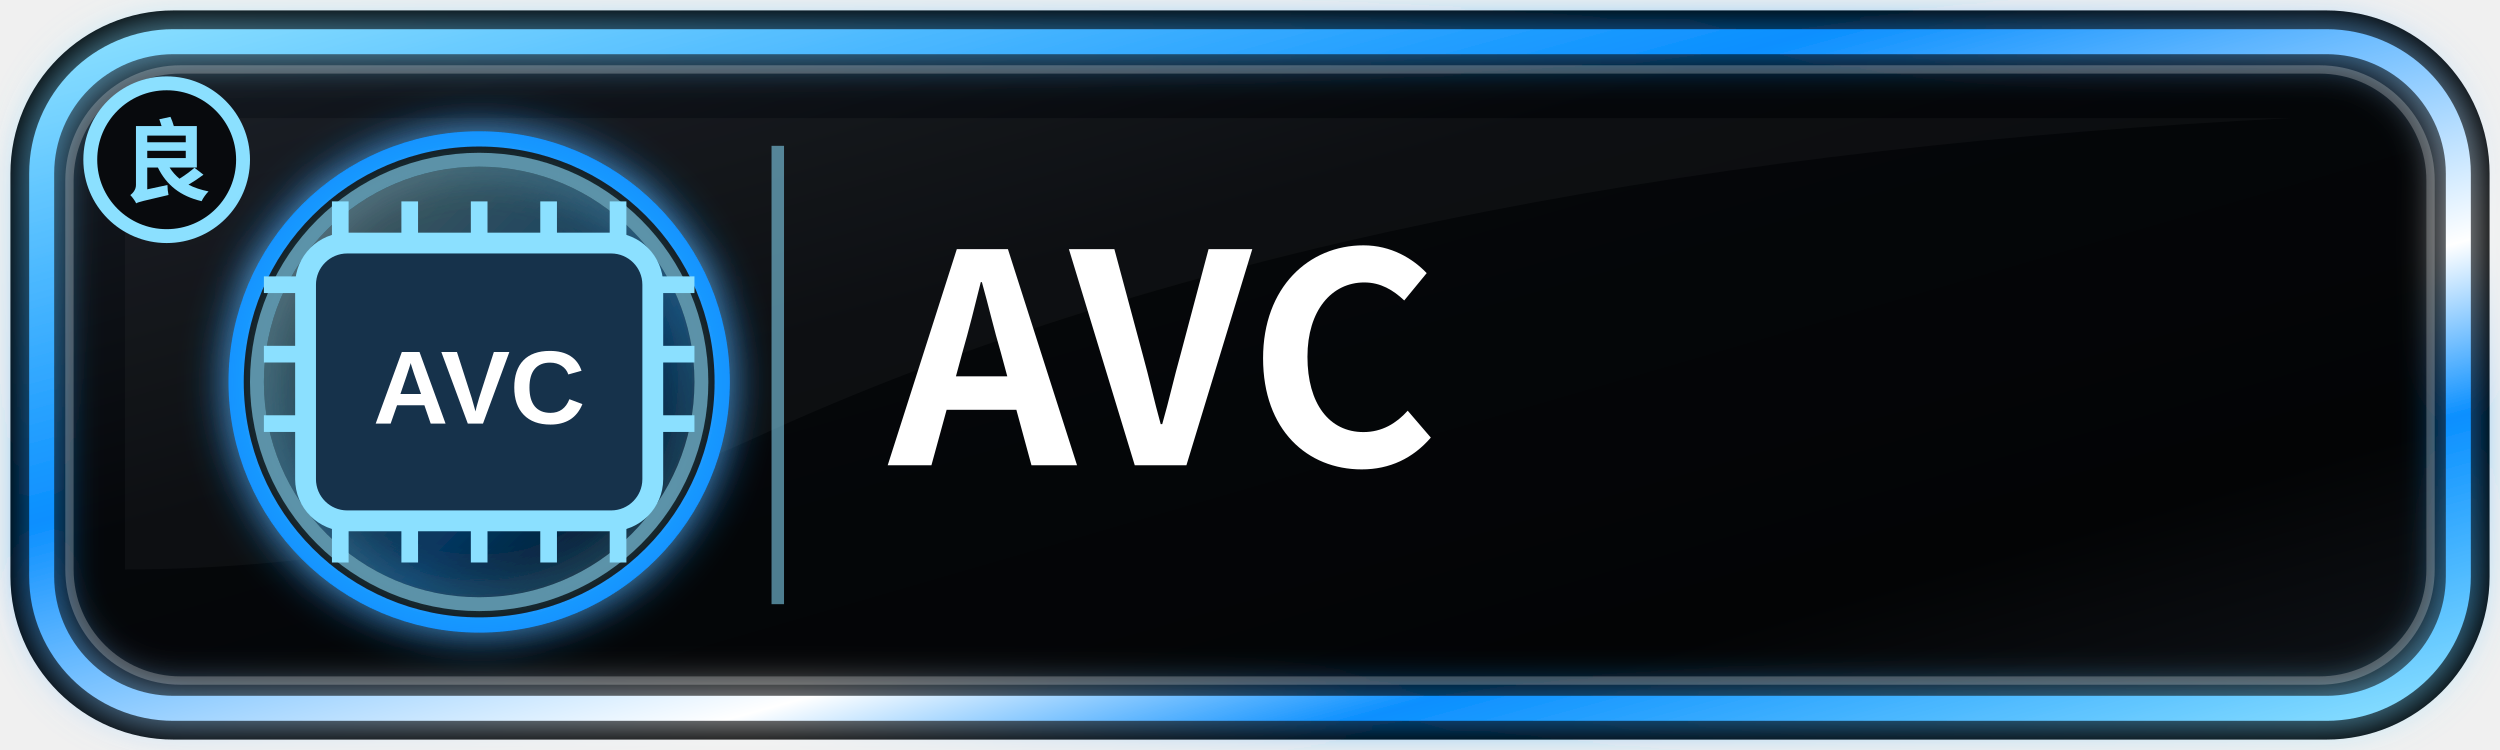
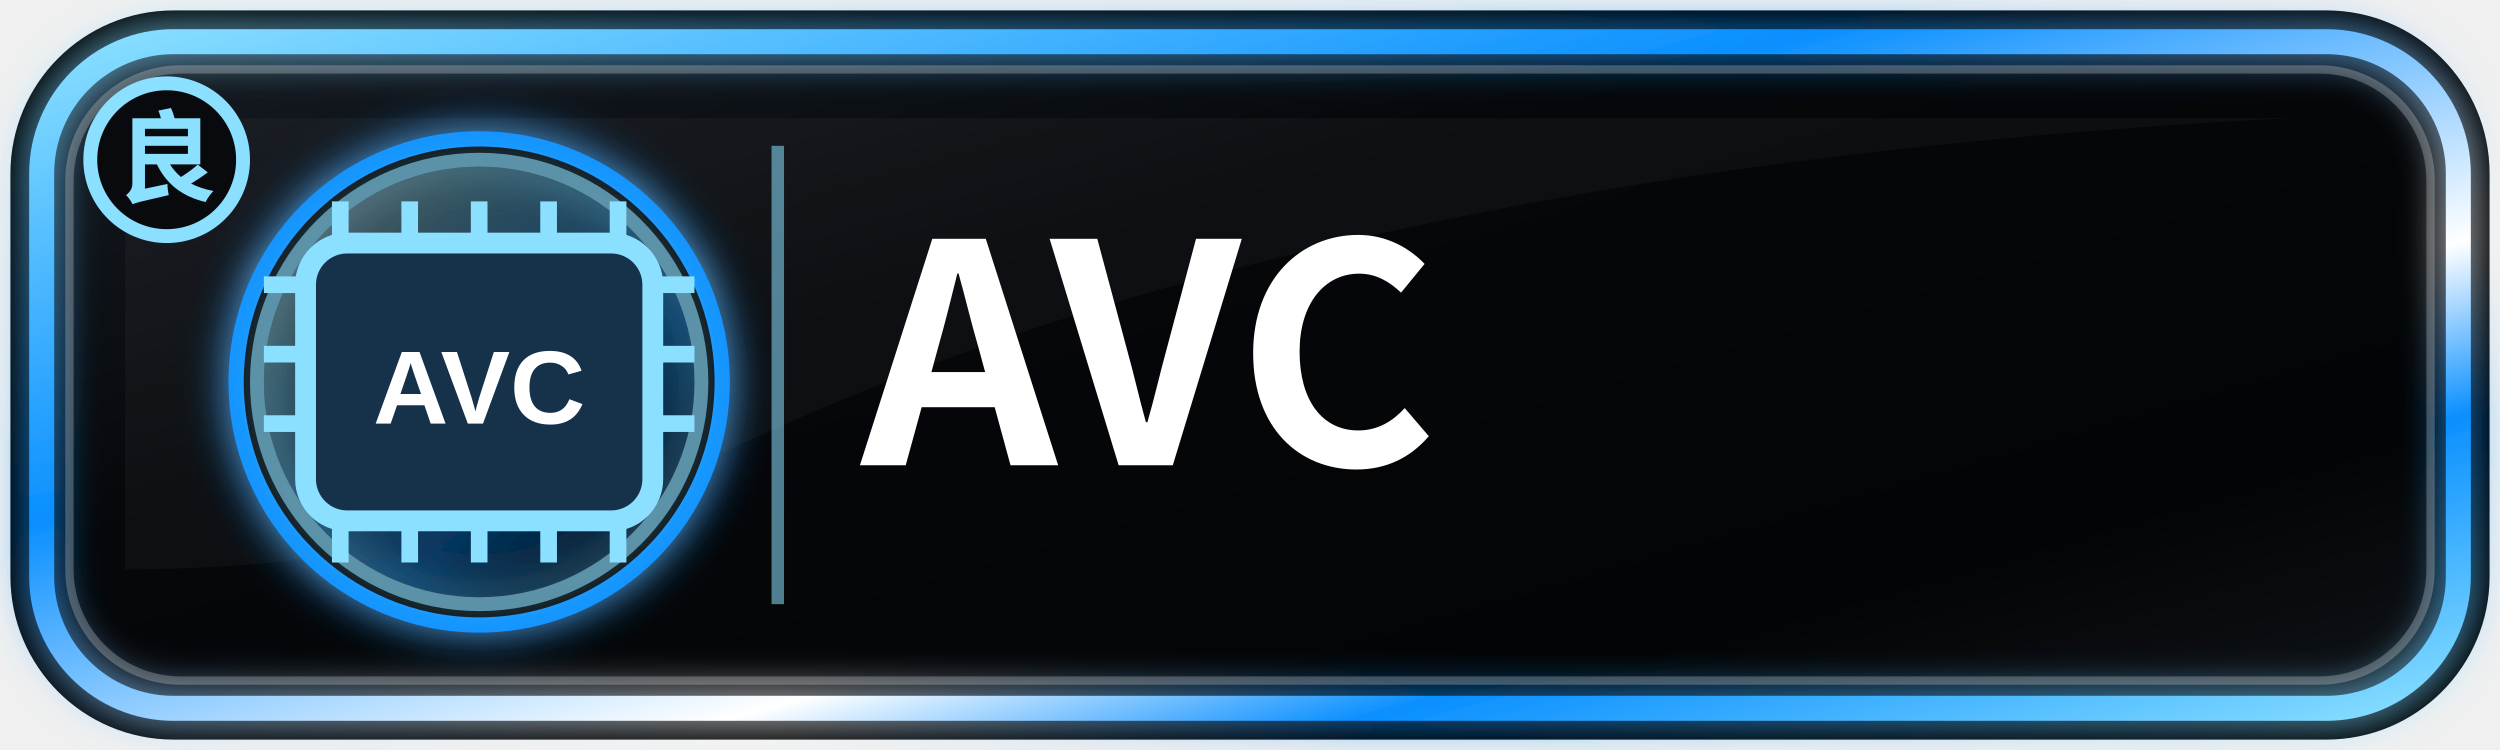
<svg xmlns="http://www.w3.org/2000/svg" width="360" height="108" viewBox="0 0 360 108">
  <defs>
    <linearGradient id="bg" x1="0" y1="0" x2="1" y2="1">
      <stop offset="0" stop-color="#171C24" />
      <stop offset=".38" stop-color="#05070A" />
      <stop offset=".78" stop-color="#030405" />
      <stop offset="1" stop-color="#11151B" />
    </linearGradient>
    <linearGradient id="edge" x1="0" y1="0" x2="1" y2="1">
      <stop offset="0" stop-color="#8BE0FF" />
      <stop offset=".36" stop-color="#0A8FFF" />
      <stop offset=".65" stop-color="#FFFFFF" />
      <stop offset=".78" stop-color="#0A8FFF" />
      <stop offset="1" stop-color="#8BE0FF" />
    </linearGradient>
    <linearGradient id="iconFill" x1="0" y1="0" x2="1" y2="1">
      <stop offset="0" stop-color="#FFFFFF" />
      <stop offset=".25" stop-color="#8BE0FF" />
      <stop offset=".65" stop-color="#0A8FFF" />
      <stop offset="1" stop-color="#0B0D12" />
    </linearGradient>
    <linearGradient id="gold" x1="0" y1="0" x2="1" y2="1">
      <stop offset="0" stop-color="#FFF1A8" />
      <stop offset=".3" stop-color="#FFD45E" />
      <stop offset=".72" stop-color="#B56A00" />
      <stop offset="1" stop-color="#FFF1A8" />
    </linearGradient>
    <filter id="glow" x="-40%" y="-40%" width="180%" height="180%">
      <feGaussianBlur stdDeviation="3" result="b" />
      <feMerge>
        <feMergeNode in="b" />
        <feMergeNode in="SourceGraphic" />
      </feMerge>
    </filter>
    <filter id="soft" x="-20%" y="-20%" width="140%" height="140%">
      <feGaussianBlur stdDeviation="1.2" />
    </filter>
  </defs>
  <rect x="3" y="3" width="354" height="102" rx="22" fill="url(#bg)" stroke="#000000" stroke-width="3" />
  <rect x="6" y="6" width="348" height="96" rx="19" fill="none" stroke="url(#edge)" stroke-width="3.6" filter="url(#glow)" />
  <rect x="10" y="10" width="340" height="88" rx="16" fill="none" stroke="#FFFFFF" stroke-opacity=".24" stroke-width="1.2" />
  <path d="M18 17H330C250 21 173 34 111 62C79 77 45 82 18 82Z" fill="#FFFFFF" opacity=".035" />
  <circle cx="24" cy="23" r="11" fill="#080A0D" stroke="#8BE0FF" stroke-width="2" />
-   <text x="24" y="28" text-anchor="middle" font-family="Noto Sans CJK SC,Arial,sans-serif" font-size="13" font-weight="900" fill="#8BE0FF">良</text>
+   <text x="24" y="28" text-anchor="middle" font-family="Noto Sans CJK SC,Arial,sans-serif" font-size="14.5" font-weight="900" fill="#8BE0FF">良</text>
  <g filter="url(#glow)">
    <circle cx="69" cy="55" r="35" fill="#05070A" stroke="#0A8FFF" stroke-width="2.2" />
    <circle cx="69" cy="55" r="31" fill="url(#iconFill)" opacity=".34" />
    <circle cx="69" cy="55" r="32" fill="none" stroke="#8BE0FF" stroke-opacity=".58" stroke-width="2" filter="url(#glow)" />
    <rect x="44" y="35" width="50" height="40" rx="6" fill="#15304B" stroke="#8BE0FF" stroke-width="3" />
    <path d="M49 29v6M59 29v6M69 29v6M79 29v6M89 29v6M49 75v6M59 75v6M69 75v6M79 75v6M89 75v6M38 41h6M38 51h6M38 61h6M94 41h6M94 51h6M94 61h6" stroke="#8BE0FF" stroke-width="2.4" />
    <text x="69" y="61" text-anchor="middle" font-family="Arial,sans-serif" font-size="15" font-weight="900" fill="#FFFFFF">AVC</text>
  </g>
  <path d="M112 21v66" stroke="#8BE0FF" stroke-opacity=".55" stroke-width="1.8" />
-   <text x="128" y="67" font-family="Noto Sans CJK SC,Arial,sans-serif" font-size="42" font-weight="900" fill="#FFFFFF">AVC</text>
+   <text x="124" y="67" font-family="Noto Sans CJK SC,Arial,sans-serif" font-size="44" font-weight="900" fill="#FFFFFF">AVC</text>
</svg>
